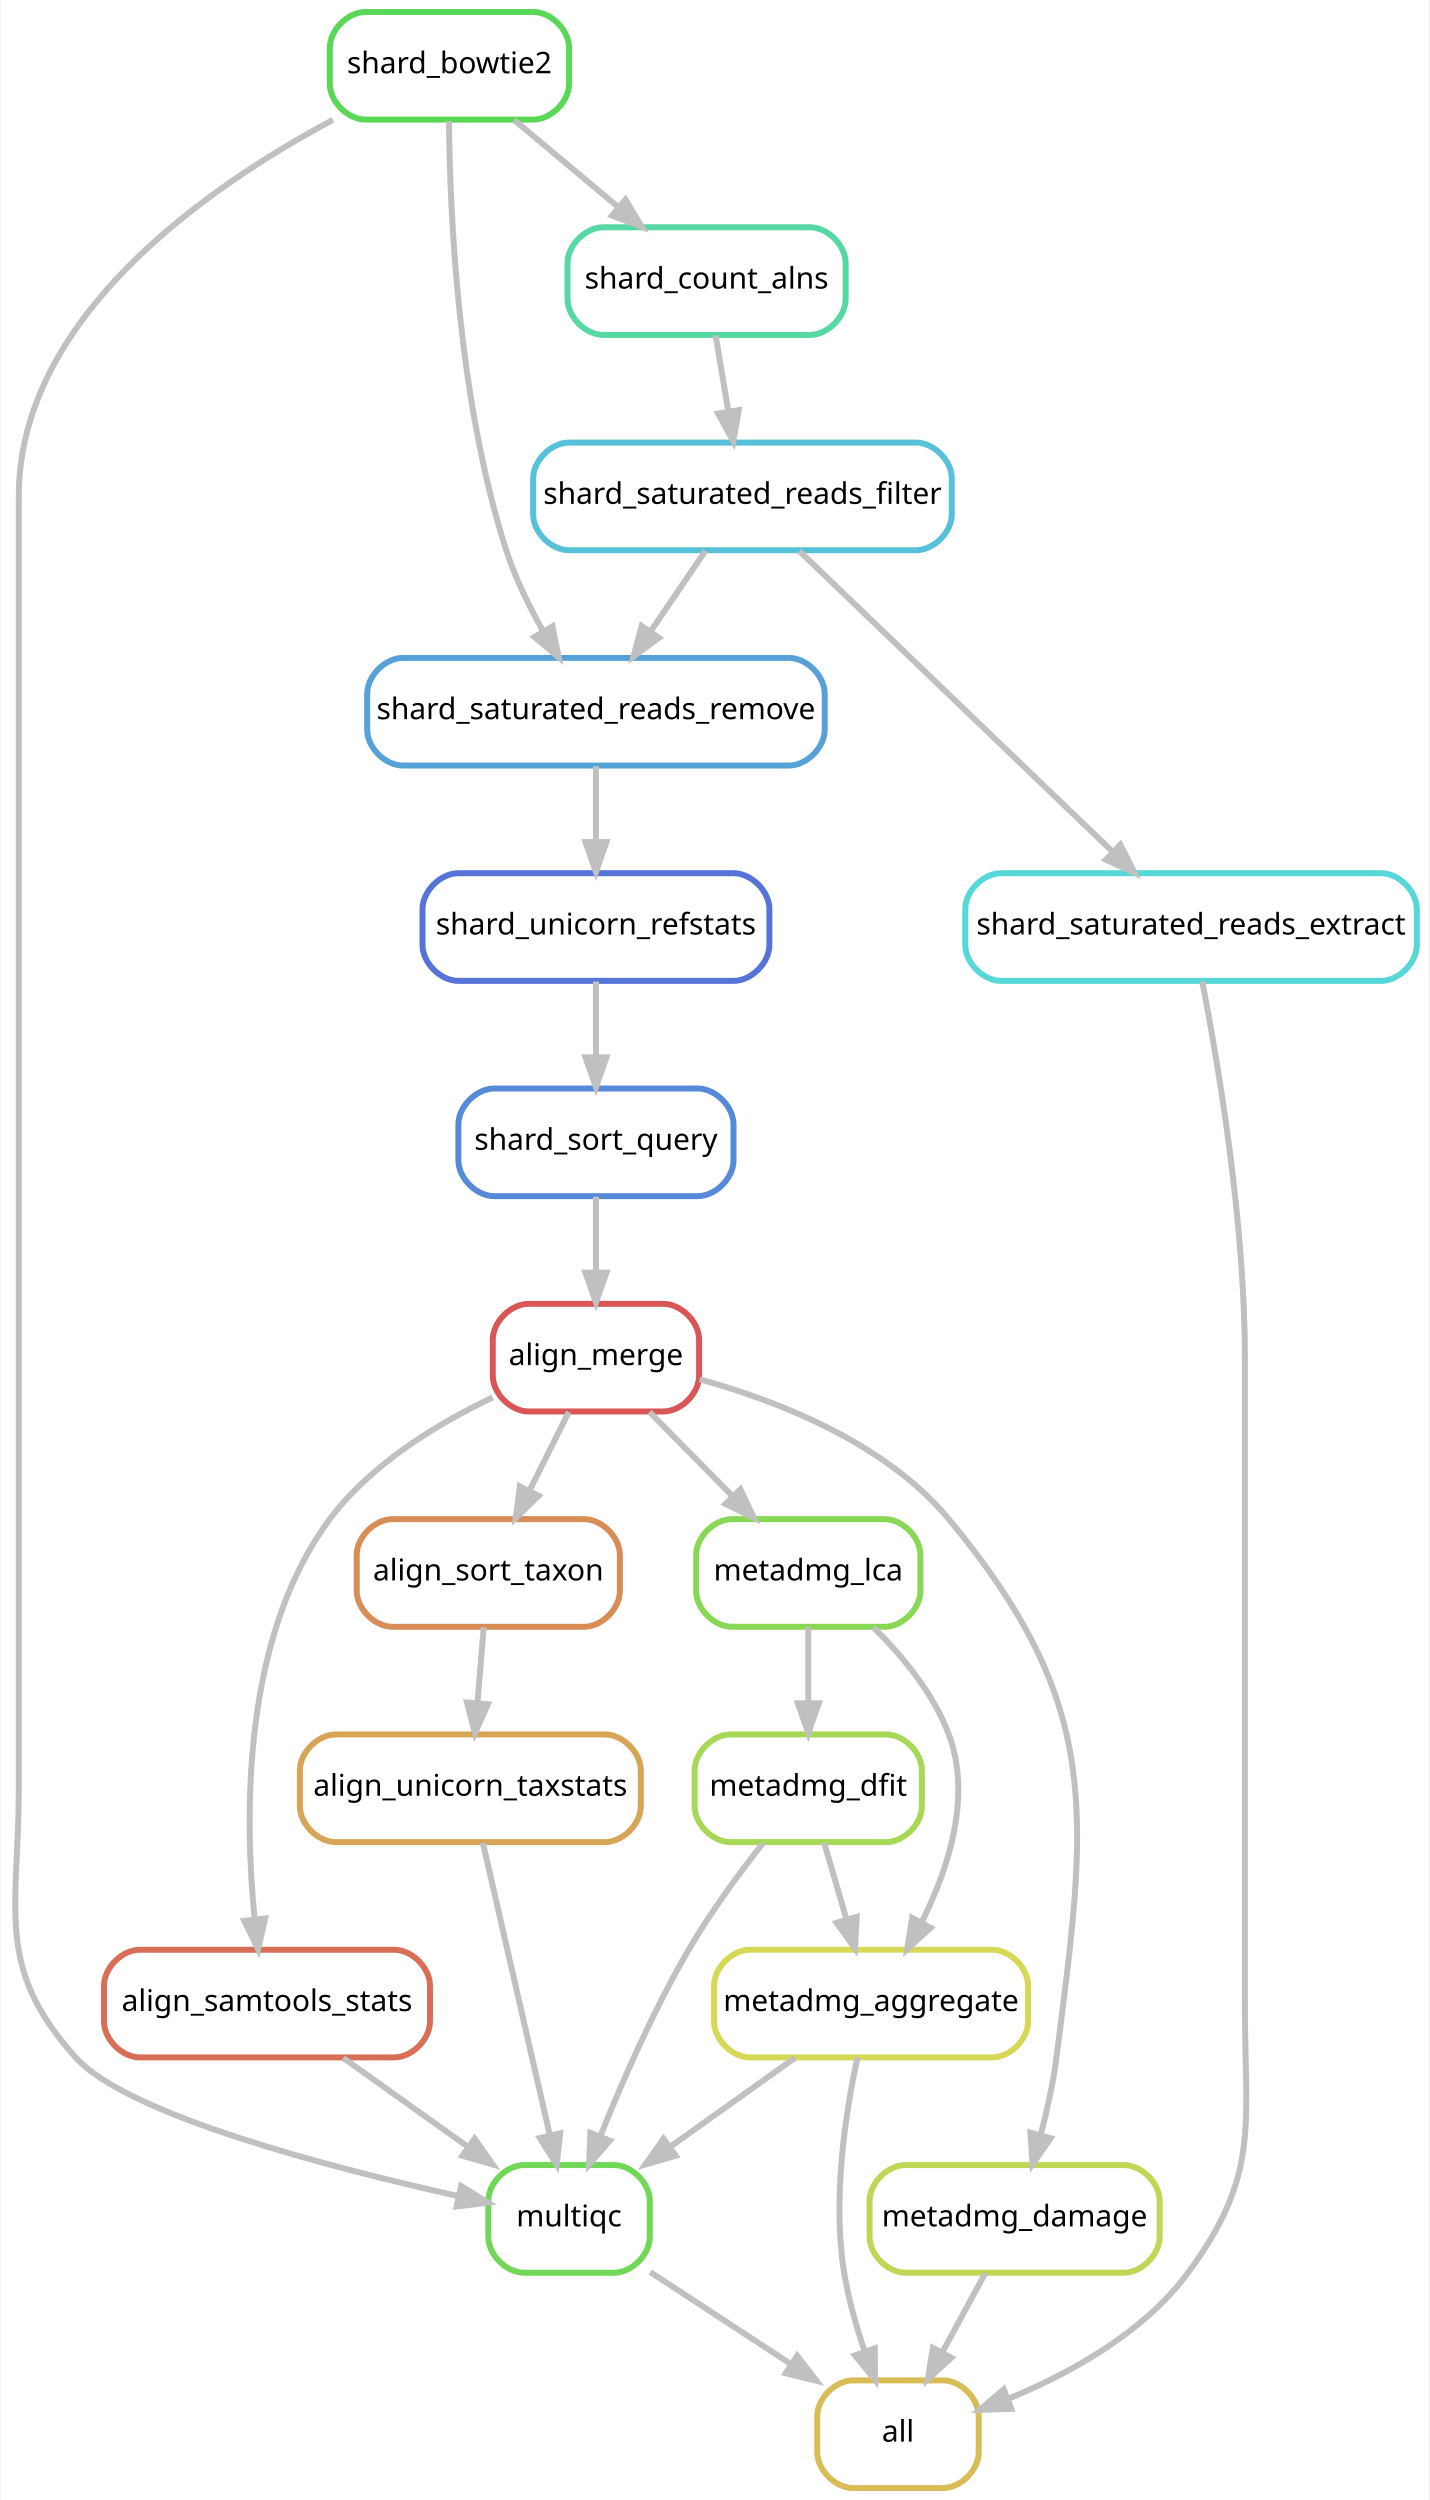
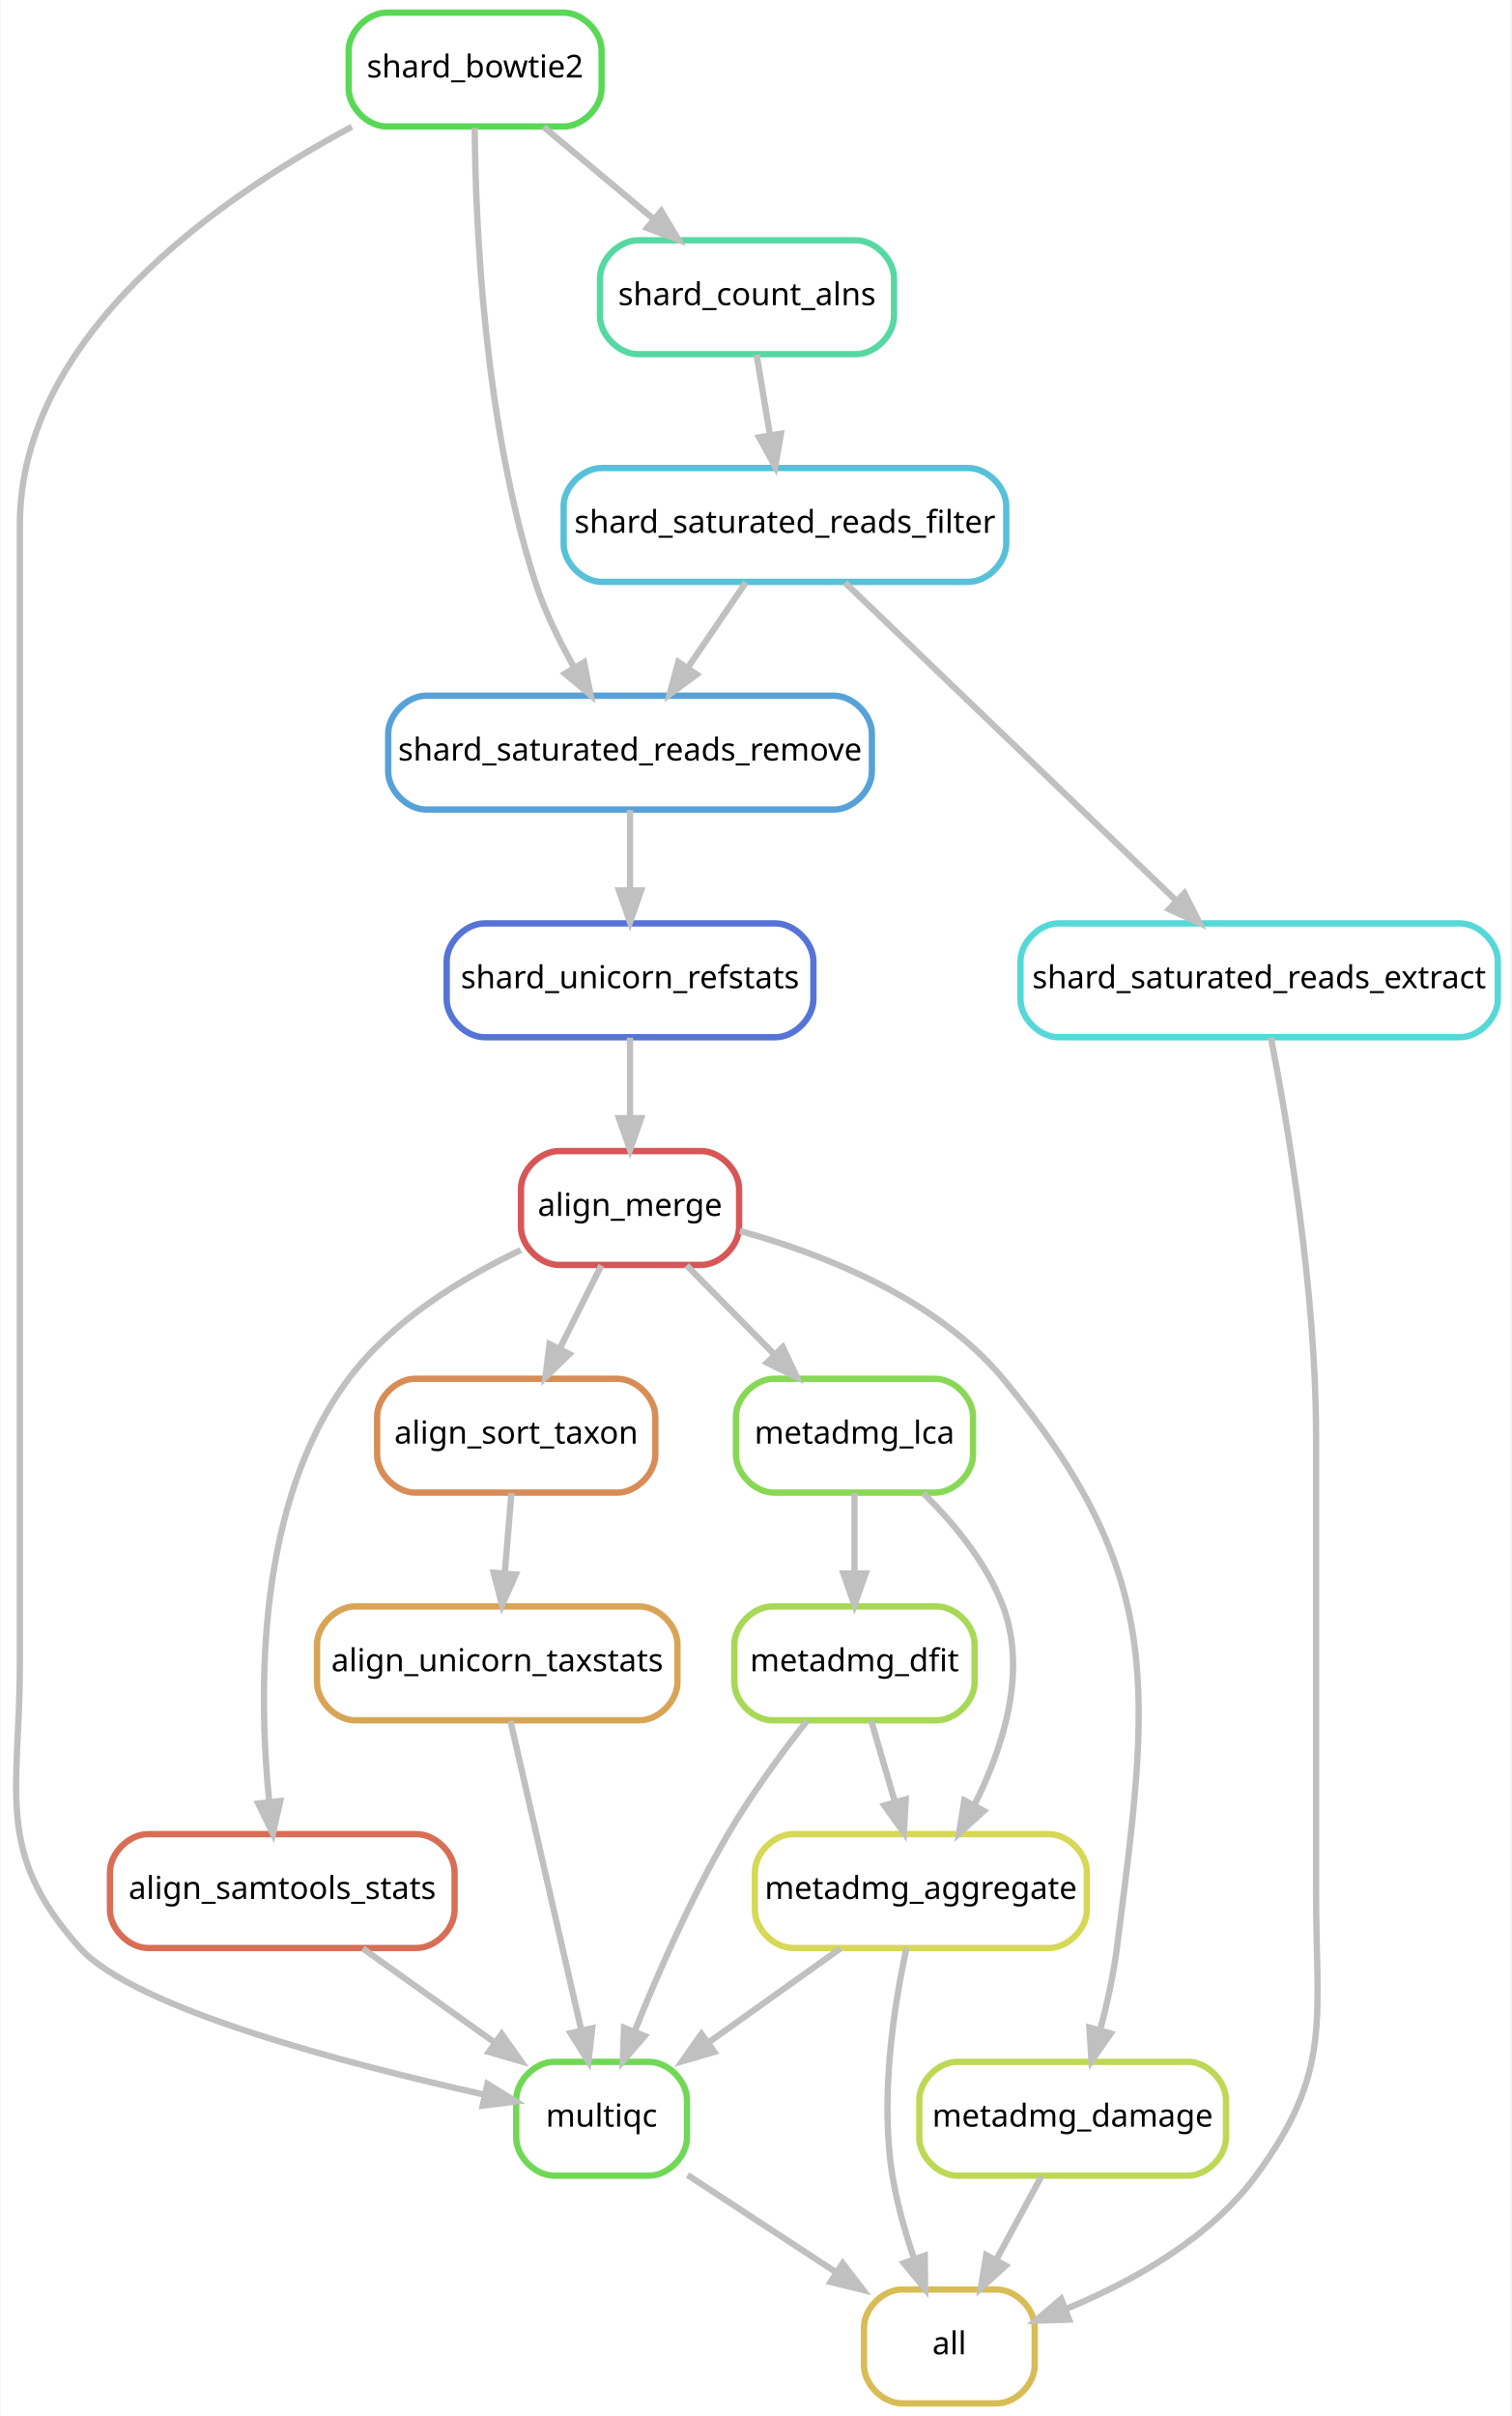
- <svg xmlns="http://www.w3.org/2000/svg" width="478pt" height="836pt" viewBox="0.00 0.00 477.58 836.00">
-   <g id="graph0" class="graph" transform="scale(1 1) rotate(0) translate(4 832)">
-     <polygon fill="#ffffff" stroke="transparent" points="-4,4 -4,-832 473.575,-832 473.575,4 -4,4" />
+ <svg xmlns="http://www.w3.org/2000/svg" width="478pt" height="764pt" viewBox="0.00 0.00 477.58 764.00">
+   <g id="graph0" class="graph" transform="scale(1 1) rotate(0) translate(4 760)">
+     <polygon fill="#ffffff" stroke="transparent" points="-4,4 -4,-760 473.575,-760 473.575,4 -4,4" />
    <g id="node1" class="node">
      <path fill="none" stroke="#d8bc56" stroke-width="2" d="M311.075,-36C311.075,-36 281.075,-36 281.075,-36 275.075,-36 269.075,-30 269.075,-24 269.075,-24 269.075,-12 269.075,-12 269.075,-6 275.075,0 281.075,0 281.075,0 311.075,0 311.075,0 317.075,0 323.075,-6 323.075,-12 323.075,-12 323.075,-24 323.075,-24 323.075,-30 317.075,-36 311.075,-36" />
      <text text-anchor="middle" x="296.075" y="-15.5" font-family="sans" font-size="10.00" fill="#000000">all</text>
    </g>
    <g id="node2" class="node">
      <path fill="none" stroke="#70d856" stroke-width="2" d="M201.075,-108C201.075,-108 171.075,-108 171.075,-108 165.075,-108 159.075,-102 159.075,-96 159.075,-96 159.075,-84 159.075,-84 159.075,-78 165.075,-72 171.075,-72 171.075,-72 201.075,-72 201.075,-72 207.075,-72 213.075,-78 213.075,-84 213.075,-84 213.075,-96 213.075,-96 213.075,-102 207.075,-108 201.075,-108" />
      <text text-anchor="middle" x="186.075" y="-87.5" font-family="sans" font-size="10.00" fill="#000000">multiqc</text>
    </g>
    <g id="edge3" class="edge">
      <path fill="none" stroke="#c0c0c0" stroke-width="2" d="M213.267,-72.202C227.413,-62.943 244.891,-51.502 260.138,-41.522" />
      <polygon fill="#c0c0c0" stroke="#c0c0c0" stroke-width="2" points="262.366,-44.248 268.816,-35.843 258.532,-38.391 262.366,-44.248" />
    </g>
    <g id="node3" class="node">
-       <path fill="none" stroke="#59d856" stroke-width="2" d="M174.075,-828C174.075,-828 118.075,-828 118.075,-828 112.075,-828 106.075,-822 106.075,-816 106.075,-816 106.075,-804 106.075,-804 106.075,-798 112.075,-792 118.075,-792 118.075,-792 174.075,-792 174.075,-792 180.075,-792 186.075,-798 186.075,-804 186.075,-804 186.075,-816 186.075,-816 186.075,-822 180.075,-828 174.075,-828" />
-       <text text-anchor="middle" x="146.075" y="-807.5" font-family="sans" font-size="10.00" fill="#000000">shard_bowtie2</text>
+       <path fill="none" stroke="#59d856" stroke-width="2" d="M174.075,-756C174.075,-756 118.075,-756 118.075,-756 112.075,-756 106.075,-750 106.075,-744 106.075,-744 106.075,-732 106.075,-732 106.075,-726 112.075,-720 118.075,-720 118.075,-720 174.075,-720 174.075,-720 180.075,-720 186.075,-726 186.075,-732 186.075,-732 186.075,-744 186.075,-744 186.075,-750 180.075,-756 174.075,-756" />
+       <text text-anchor="middle" x="146.075" y="-735.5" font-family="sans" font-size="10.00" fill="#000000">shard_bowtie2</text>
    </g>
    <g id="edge8" class="edge">
-       <path fill="none" stroke="#c0c0c0" stroke-width="2" d="M107.107,-791.911C64.461,-769.11 2.075,-725.574 2.075,-666 2.075,-666 2.075,-666 2.075,-234 2.075,-193.118 -6.226,-174.429 21.075,-144 38.266,-124.84 105.971,-107.208 149.129,-97.595" />
+       <path fill="none" stroke="#c0c0c0" stroke-width="2" d="M107.107,-719.911C64.461,-697.11 2.075,-653.574 2.075,-594 2.075,-594 2.075,-594 2.075,-234 2.075,-193.118 -6.226,-174.429 21.075,-144 38.266,-124.84 105.971,-107.208 149.129,-97.595" />
      <polygon fill="#c0c0c0" stroke="#c0c0c0" stroke-width="2" points="149.974,-100.993 158.997,-95.441 148.481,-94.154 149.974,-100.993" />
    </g>
-     <g id="node8" class="node">
-       <path fill="none" stroke="#56a2d8" stroke-width="2" d="M259.575,-612C259.575,-612 130.575,-612 130.575,-612 124.575,-612 118.575,-606 118.575,-600 118.575,-600 118.575,-588 118.575,-588 118.575,-582 124.575,-576 130.575,-576 130.575,-576 259.575,-576 259.575,-576 265.575,-576 271.575,-582 271.575,-588 271.575,-588 271.575,-600 271.575,-600 271.575,-606 265.575,-612 259.575,-612" />
-       <text text-anchor="middle" x="195.075" y="-591.5" font-family="sans" font-size="10.00" fill="#000000">shard_saturated_reads_remove</text>
+     <g id="node7" class="node">
+       <path fill="none" stroke="#56a2d8" stroke-width="2" d="M259.575,-540C259.575,-540 130.575,-540 130.575,-540 124.575,-540 118.575,-534 118.575,-528 118.575,-528 118.575,-516 118.575,-516 118.575,-510 124.575,-504 130.575,-504 130.575,-504 259.575,-504 259.575,-504 265.575,-504 271.575,-510 271.575,-516 271.575,-516 271.575,-528 271.575,-528 271.575,-534 265.575,-540 259.575,-540" />
+       <text text-anchor="middle" x="195.075" y="-519.5" font-family="sans" font-size="10.00" fill="#000000">shard_saturated_reads_remove</text>
    </g>
-     <g id="edge15" class="edge">
-       <path fill="none" stroke="#c0c0c0" stroke-width="2" d="M145.935,-791.531C146.206,-760.933 148.911,-698.129 165.075,-648 168.073,-638.705 172.733,-629.19 177.495,-620.788" />
-       <polygon fill="#c0c0c0" stroke="#c0c0c0" stroke-width="2" points="180.518,-622.553 182.628,-612.17 174.504,-618.971 180.518,-622.553" />
+     <g id="edge14" class="edge">
+       <path fill="none" stroke="#c0c0c0" stroke-width="2" d="M145.935,-719.531C146.206,-688.933 148.911,-626.129 165.075,-576 168.073,-566.705 172.733,-557.19 177.495,-548.788" />
+       <polygon fill="#c0c0c0" stroke="#c0c0c0" stroke-width="2" points="180.518,-550.553 182.628,-540.17 174.504,-546.971 180.518,-550.553" />
    </g>
-     <g id="node10" class="node">
-       <path fill="none" stroke="#56d8a2" stroke-width="2" d="M266.575,-756C266.575,-756 197.575,-756 197.575,-756 191.575,-756 185.575,-750 185.575,-744 185.575,-744 185.575,-732 185.575,-732 185.575,-726 191.575,-720 197.575,-720 197.575,-720 266.575,-720 266.575,-720 272.575,-720 278.575,-726 278.575,-732 278.575,-732 278.575,-744 278.575,-744 278.575,-750 272.575,-756 266.575,-756" />
-       <text text-anchor="middle" x="232.075" y="-735.5" font-family="sans" font-size="10.00" fill="#000000">shard_count_alns</text>
+     <g id="node9" class="node">
+       <path fill="none" stroke="#56d8a2" stroke-width="2" d="M266.575,-684C266.575,-684 197.575,-684 197.575,-684 191.575,-684 185.575,-678 185.575,-672 185.575,-672 185.575,-660 185.575,-660 185.575,-654 191.575,-648 197.575,-648 197.575,-648 266.575,-648 266.575,-648 272.575,-648 278.575,-654 278.575,-660 278.575,-660 278.575,-672 278.575,-672 278.575,-678 272.575,-684 266.575,-684" />
+       <text text-anchor="middle" x="232.075" y="-663.5" font-family="sans" font-size="10.00" fill="#000000">shard_count_alns</text>
    </g>
-     <g id="edge17" class="edge">
-       <path fill="none" stroke="#c0c0c0" stroke-width="2" d="M167.777,-791.831C178.268,-783.048 191.021,-772.371 202.395,-762.849" />
-       <polygon fill="#c0c0c0" stroke="#c0c0c0" stroke-width="2" points="204.96,-765.266 210.381,-756.163 200.467,-759.899 204.96,-765.266" />
+     <g id="edge16" class="edge">
+       <path fill="none" stroke="#c0c0c0" stroke-width="2" d="M167.777,-719.831C178.268,-711.048 191.021,-700.371 202.395,-690.849" />
+       <polygon fill="#c0c0c0" stroke="#c0c0c0" stroke-width="2" points="204.96,-693.266 210.381,-684.163 200.467,-687.899 204.96,-693.266" />
    </g>
    <g id="node4" class="node">
      <path fill="none" stroke="#d86e56" stroke-width="2" d="M127.575,-180C127.575,-180 42.575,-180 42.575,-180 36.575,-180 30.575,-174 30.575,-168 30.575,-168 30.575,-156 30.575,-156 30.575,-150 36.575,-144 42.575,-144 42.575,-144 127.575,-144 127.575,-144 133.575,-144 139.575,-150 139.575,-156 139.575,-156 139.575,-168 139.575,-168 139.575,-174 133.575,-180 127.575,-180" />
      <text text-anchor="middle" x="85.075" y="-159.5" font-family="sans" font-size="10.00" fill="#000000">align_samtools_stats</text>
    </g>
    <g id="edge6" class="edge">
      <path fill="none" stroke="#c0c0c0" stroke-width="2" d="M110.562,-143.831C123.241,-134.793 138.735,-123.748 152.381,-114.02" />
      <polygon fill="#c0c0c0" stroke="#c0c0c0" stroke-width="2" points="154.486,-116.818 160.597,-108.163 150.423,-111.118 154.486,-116.818" />
    </g>
    <g id="node5" class="node">
      <path fill="none" stroke="#d85656" stroke-width="2" d="M217.575,-396C217.575,-396 172.575,-396 172.575,-396 166.575,-396 160.575,-390 160.575,-384 160.575,-384 160.575,-372 160.575,-372 160.575,-366 166.575,-360 172.575,-360 172.575,-360 217.575,-360 217.575,-360 223.575,-360 229.575,-366 229.575,-372 229.575,-372 229.575,-384 229.575,-384 229.575,-390 223.575,-396 217.575,-396" />
      <text text-anchor="middle" x="195.075" y="-375.5" font-family="sans" font-size="10.00" fill="#000000">align_merge</text>
    </g>
    <g id="edge10" class="edge">
      <path fill="none" stroke="#c0c0c0" stroke-width="2" d="M160.52,-364.69C141.826,-355.82 119.814,-342.387 106.075,-324 76.845,-284.882 77.436,-225.097 80.955,-190.144" />
      <polygon fill="#c0c0c0" stroke="#c0c0c0" stroke-width="2" points="84.439,-190.48 82.112,-180.144 77.486,-189.675 84.439,-190.48" />
    </g>
-     <g id="node12" class="node">
+     <g id="node11" class="node">
      <path fill="none" stroke="#d88d56" stroke-width="2" d="M191.075,-324C191.075,-324 127.075,-324 127.075,-324 121.075,-324 115.075,-318 115.075,-312 115.075,-312 115.075,-300 115.075,-300 115.075,-294 121.075,-288 127.075,-288 127.075,-288 191.075,-288 191.075,-288 197.075,-288 203.075,-294 203.075,-300 203.075,-300 203.075,-312 203.075,-312 203.075,-318 197.075,-324 191.075,-324" />
      <text text-anchor="middle" x="159.075" y="-303.5" font-family="sans" font-size="10.00" fill="#000000">align_sort_taxon</text>
    </g>
-     <g id="edge19" class="edge">
+     <g id="edge18" class="edge">
      <path fill="none" stroke="#c0c0c0" stroke-width="2" d="M185.991,-359.831C182.014,-351.877 177.26,-342.369 172.862,-333.572" />
      <polygon fill="#c0c0c0" stroke="#c0c0c0" stroke-width="2" points="175.885,-331.792 168.282,-324.413 169.624,-334.923 175.885,-331.792" />
    </g>
-     <g id="node14" class="node">
+     <g id="node13" class="node">
      <path fill="none" stroke="#88d856" stroke-width="2" d="M291.575,-324C291.575,-324 240.575,-324 240.575,-324 234.575,-324 228.575,-318 228.575,-312 228.575,-312 228.575,-300 228.575,-300 228.575,-294 234.575,-288 240.575,-288 240.575,-288 291.575,-288 291.575,-288 297.575,-288 303.575,-294 303.575,-300 303.575,-300 303.575,-312 303.575,-312 303.575,-318 297.575,-324 291.575,-324" />
      <text text-anchor="middle" x="266.075" y="-303.5" font-family="sans" font-size="10.00" fill="#000000">metadmg_lca</text>
    </g>
-     <g id="edge21" class="edge">
+     <g id="edge20" class="edge">
      <path fill="none" stroke="#c0c0c0" stroke-width="2" d="M212.992,-359.831C221.42,-351.285 231.617,-340.944 240.811,-331.62" />
      <polygon fill="#c0c0c0" stroke="#c0c0c0" stroke-width="2" points="243.389,-333.991 247.918,-324.413 238.404,-329.076 243.389,-333.991" />
    </g>
-     <g id="node17" class="node">
+     <g id="node16" class="node">
      <path fill="none" stroke="#bed856" stroke-width="2" d="M371.575,-108C371.575,-108 298.575,-108 298.575,-108 292.575,-108 286.575,-102 286.575,-96 286.575,-96 286.575,-84 286.575,-84 286.575,-78 292.575,-72 298.575,-72 298.575,-72 371.575,-72 371.575,-72 377.575,-72 383.575,-78 383.575,-84 383.575,-84 383.575,-96 383.575,-96 383.575,-102 377.575,-108 371.575,-108" />
      <text text-anchor="middle" x="335.075" y="-87.5" font-family="sans" font-size="10.00" fill="#000000">metadmg_damage</text>
    </g>
-     <g id="edge25" class="edge">
+     <g id="edge24" class="edge">
      <path fill="none" stroke="#c0c0c0" stroke-width="2" d="M229.796,-370.746C256.387,-363.401 291.982,-349.386 313.075,-324 365.214,-261.25 359.396,-224.929 349.075,-144 347.99,-135.489 345.979,-126.401 343.813,-118.156" />
      <polygon fill="#c0c0c0" stroke="#c0c0c0" stroke-width="2" points="347.112,-116.954 341.045,-108.268 340.371,-118.841 347.112,-116.954" />
    </g>
    <g id="node6" class="node">
-       <path fill="none" stroke="#568ad8" stroke-width="2" d="M229.075,-468C229.075,-468 161.075,-468 161.075,-468 155.075,-468 149.075,-462 149.075,-456 149.075,-456 149.075,-444 149.075,-444 149.075,-438 155.075,-432 161.075,-432 161.075,-432 229.075,-432 229.075,-432 235.075,-432 241.075,-438 241.075,-444 241.075,-444 241.075,-456 241.075,-456 241.075,-462 235.075,-468 229.075,-468" />
-       <text text-anchor="middle" x="195.075" y="-447.5" font-family="sans" font-size="10.00" fill="#000000">shard_sort_query</text>
+       <path fill="none" stroke="#5673d8" stroke-width="2" d="M241.075,-468C241.075,-468 149.075,-468 149.075,-468 143.075,-468 137.075,-462 137.075,-456 137.075,-456 137.075,-444 137.075,-444 137.075,-438 143.075,-432 149.075,-432 149.075,-432 241.075,-432 241.075,-432 247.075,-432 253.075,-438 253.075,-444 253.075,-444 253.075,-456 253.075,-456 253.075,-462 247.075,-468 241.075,-468" />
+       <text text-anchor="middle" x="195.075" y="-447.5" font-family="sans" font-size="10.00" fill="#000000">shard_unicorn_refstats</text>
    </g>
    <g id="edge11" class="edge">
      <path fill="none" stroke="#c0c0c0" stroke-width="2" d="M195.075,-431.831C195.075,-424.131 195.075,-414.974 195.075,-406.417" />
      <polygon fill="#c0c0c0" stroke="#c0c0c0" stroke-width="2" points="198.576,-406.413 195.075,-396.413 191.576,-406.413 198.576,-406.413" />
    </g>
-     <g id="node7" class="node">
-       <path fill="none" stroke="#5673d8" stroke-width="2" d="M241.075,-540C241.075,-540 149.075,-540 149.075,-540 143.075,-540 137.075,-534 137.075,-528 137.075,-528 137.075,-516 137.075,-516 137.075,-510 143.075,-504 149.075,-504 149.075,-504 241.075,-504 241.075,-504 247.075,-504 253.075,-510 253.075,-516 253.075,-516 253.075,-528 253.075,-528 253.075,-534 247.075,-540 241.075,-540" />
-       <text text-anchor="middle" x="195.075" y="-519.5" font-family="sans" font-size="10.00" fill="#000000">shard_unicorn_refstats</text>
-     </g>
    <g id="edge12" class="edge">
      <path fill="none" stroke="#c0c0c0" stroke-width="2" d="M195.075,-503.831C195.075,-496.131 195.075,-486.974 195.075,-478.417" />
      <polygon fill="#c0c0c0" stroke="#c0c0c0" stroke-width="2" points="198.576,-478.413 195.075,-468.413 191.576,-478.413 198.576,-478.413" />
    </g>
+     <g id="node8" class="node">
+       <path fill="none" stroke="#56c1d8" stroke-width="2" d="M302.075,-612C302.075,-612 186.075,-612 186.075,-612 180.075,-612 174.075,-606 174.075,-600 174.075,-600 174.075,-588 174.075,-588 174.075,-582 180.075,-576 186.075,-576 186.075,-576 302.075,-576 302.075,-576 308.075,-576 314.075,-582 314.075,-588 314.075,-588 314.075,-600 314.075,-600 314.075,-606 308.075,-612 302.075,-612" />
+       <text text-anchor="middle" x="244.075" y="-591.5" font-family="sans" font-size="10.00" fill="#000000">shard_saturated_reads_filter</text>
+     </g>
    <g id="edge13" class="edge">
-       <path fill="none" stroke="#c0c0c0" stroke-width="2" d="M195.075,-575.831C195.075,-568.131 195.075,-558.974 195.075,-550.417" />
-       <polygon fill="#c0c0c0" stroke="#c0c0c0" stroke-width="2" points="198.576,-550.413 195.075,-540.413 191.576,-550.413 198.576,-550.413" />
+       <path fill="none" stroke="#c0c0c0" stroke-width="2" d="M231.711,-575.831C226.125,-567.623 219.412,-557.761 213.268,-548.732" />
+       <polygon fill="#c0c0c0" stroke="#c0c0c0" stroke-width="2" points="216.126,-546.711 207.607,-540.413 210.339,-550.65 216.126,-546.711" />
    </g>
-     <g id="node9" class="node">
-       <path fill="none" stroke="#56c1d8" stroke-width="2" d="M302.075,-684C302.075,-684 186.075,-684 186.075,-684 180.075,-684 174.075,-678 174.075,-672 174.075,-672 174.075,-660 174.075,-660 174.075,-654 180.075,-648 186.075,-648 186.075,-648 302.075,-648 302.075,-648 308.075,-648 314.075,-654 314.075,-660 314.075,-660 314.075,-672 314.075,-672 314.075,-678 308.075,-684 302.075,-684" />
-       <text text-anchor="middle" x="244.075" y="-663.5" font-family="sans" font-size="10.00" fill="#000000">shard_saturated_reads_filter</text>
+     <g id="node15" class="node">
+       <path fill="none" stroke="#56d8d8" stroke-width="2" d="M457.575,-468C457.575,-468 330.575,-468 330.575,-468 324.575,-468 318.575,-462 318.575,-456 318.575,-456 318.575,-444 318.575,-444 318.575,-438 324.575,-432 330.575,-432 330.575,-432 457.575,-432 457.575,-432 463.575,-432 469.575,-438 469.575,-444 469.575,-444 469.575,-456 469.575,-456 469.575,-462 463.575,-468 457.575,-468" />
+       <text text-anchor="middle" x="394.075" y="-447.5" font-family="sans" font-size="10.00" fill="#000000">shard_saturated_reads_extract</text>
    </g>
-     <g id="edge14" class="edge">
-       <path fill="none" stroke="#c0c0c0" stroke-width="2" d="M231.711,-647.831C226.125,-639.623 219.412,-629.761 213.268,-620.732" />
-       <polygon fill="#c0c0c0" stroke="#c0c0c0" stroke-width="2" points="216.126,-618.711 207.607,-612.413 210.339,-622.65 216.126,-618.711" />
+     <g id="edge23" class="edge">
+       <path fill="none" stroke="#c0c0c0" stroke-width="2" d="M263.073,-575.762C289.559,-550.335 337.695,-504.125 367.662,-475.357" />
+       <polygon fill="#c0c0c0" stroke="#c0c0c0" stroke-width="2" points="370.442,-477.54 375.232,-468.09 365.594,-472.49 370.442,-477.54" />
    </g>
-     <g id="node16" class="node">
-       <path fill="none" stroke="#56d8d8" stroke-width="2" d="M457.575,-540C457.575,-540 330.575,-540 330.575,-540 324.575,-540 318.575,-534 318.575,-528 318.575,-528 318.575,-516 318.575,-516 318.575,-510 324.575,-504 330.575,-504 330.575,-504 457.575,-504 457.575,-504 463.575,-504 469.575,-510 469.575,-516 469.575,-516 469.575,-528 469.575,-528 469.575,-534 463.575,-540 457.575,-540" />
-       <text text-anchor="middle" x="394.075" y="-519.5" font-family="sans" font-size="10.00" fill="#000000">shard_saturated_reads_extract</text>
+     <g id="edge15" class="edge">
+       <path fill="none" stroke="#c0c0c0" stroke-width="2" d="M235.104,-647.831C236.387,-640.131 237.913,-630.974 239.339,-622.417" />
+       <polygon fill="#c0c0c0" stroke="#c0c0c0" stroke-width="2" points="242.815,-622.853 241.007,-612.413 235.91,-621.702 242.815,-622.853" />
    </g>
-     <g id="edge24" class="edge">
-       <path fill="none" stroke="#c0c0c0" stroke-width="2" d="M263.073,-647.762C289.559,-622.335 337.695,-576.125 367.662,-547.357" />
-       <polygon fill="#c0c0c0" stroke="#c0c0c0" stroke-width="2" points="370.442,-549.54 375.232,-540.09 365.594,-544.49 370.442,-549.54" />
-     </g>
-     <g id="edge16" class="edge">
-       <path fill="none" stroke="#c0c0c0" stroke-width="2" d="M235.104,-719.831C236.387,-712.131 237.913,-702.974 239.339,-694.417" />
-       <polygon fill="#c0c0c0" stroke="#c0c0c0" stroke-width="2" points="242.815,-694.853 241.007,-684.413 235.91,-693.702 242.815,-694.853" />
-     </g>
-     <g id="node11" class="node">
+     <g id="node10" class="node">
      <path fill="none" stroke="#d8a456" stroke-width="2" d="M198.075,-252C198.075,-252 108.075,-252 108.075,-252 102.075,-252 96.075,-246 96.075,-240 96.075,-240 96.075,-228 96.075,-228 96.075,-222 102.075,-216 108.075,-216 108.075,-216 198.075,-216 198.075,-216 204.075,-216 210.075,-222 210.075,-228 210.075,-228 210.075,-240 210.075,-240 210.075,-246 204.075,-252 198.075,-252" />
      <text text-anchor="middle" x="153.075" y="-231.5" font-family="sans" font-size="10.00" fill="#000000">align_unicorn_taxstats</text>
    </g>
    <g id="edge5" class="edge">
      <path fill="none" stroke="#c0c0c0" stroke-width="2" d="M157.255,-215.762C162.908,-191.093 173.045,-146.86 179.665,-117.973" />
      <polygon fill="#c0c0c0" stroke="#c0c0c0" stroke-width="2" points="183.108,-118.619 181.93,-108.09 176.285,-117.055 183.108,-118.619" />
    </g>
-     <g id="edge18" class="edge">
+     <g id="edge17" class="edge">
      <path fill="none" stroke="#c0c0c0" stroke-width="2" d="M157.561,-287.831C156.92,-280.131 156.157,-270.974 155.444,-262.417" />
      <polygon fill="#c0c0c0" stroke="#c0c0c0" stroke-width="2" points="158.928,-262.088 154.61,-252.413 151.952,-262.669 158.928,-262.088" />
    </g>
-     <g id="node13" class="node">
+     <g id="node12" class="node">
      <path fill="none" stroke="#a7d856" stroke-width="2" d="M292.075,-252C292.075,-252 240.075,-252 240.075,-252 234.075,-252 228.075,-246 228.075,-240 228.075,-240 228.075,-228 228.075,-228 228.075,-222 234.075,-216 240.075,-216 240.075,-216 292.075,-216 292.075,-216 298.075,-216 304.075,-222 304.075,-228 304.075,-228 304.075,-240 304.075,-240 304.075,-246 298.075,-252 292.075,-252" />
      <text text-anchor="middle" x="266.075" y="-231.5" font-family="sans" font-size="10.00" fill="#000000">metadmg_dfit</text>
    </g>
-     <g id="edge7" class="edge">
+     <g id="edge9" class="edge">
      <path fill="none" stroke="#c0c0c0" stroke-width="2" d="M250.951,-215.703C242.975,-205.558 233.363,-192.498 226.075,-180 214.375,-159.934 203.829,-135.822 196.507,-117.608" />
      <polygon fill="#c0c0c0" stroke="#c0c0c0" stroke-width="2" points="199.706,-116.179 192.784,-108.158 193.193,-118.745 199.706,-116.179" />
    </g>
-     <g id="node15" class="node">
+     <g id="node14" class="node">
      <path fill="none" stroke="#d6d856" stroke-width="2" d="M327.575,-180C327.575,-180 246.575,-180 246.575,-180 240.575,-180 234.575,-174 234.575,-168 234.575,-168 234.575,-156 234.575,-156 234.575,-150 240.575,-144 246.575,-144 246.575,-144 327.575,-144 327.575,-144 333.575,-144 339.575,-150 339.575,-156 339.575,-156 339.575,-168 339.575,-168 339.575,-174 333.575,-180 327.575,-180" />
      <text text-anchor="middle" x="287.075" y="-159.5" font-family="sans" font-size="10.00" fill="#000000">metadmg_aggregate</text>
    </g>
-     <g id="edge23" class="edge">
+     <g id="edge22" class="edge">
      <path fill="none" stroke="#c0c0c0" stroke-width="2" d="M271.375,-215.831C273.645,-208.046 276.35,-198.773 278.87,-190.135" />
      <polygon fill="#c0c0c0" stroke="#c0c0c0" stroke-width="2" points="282.265,-190.993 281.705,-180.413 275.545,-189.033 282.265,-190.993" />
    </g>
-     <g id="edge20" class="edge">
+     <g id="edge19" class="edge">
      <path fill="none" stroke="#c0c0c0" stroke-width="2" d="M266.075,-287.831C266.075,-280.131 266.075,-270.974 266.075,-262.417" />
      <polygon fill="#c0c0c0" stroke="#c0c0c0" stroke-width="2" points="269.575,-262.413 266.075,-252.413 262.575,-262.413 269.575,-262.413" />
    </g>
-     <g id="edge22" class="edge">
+     <g id="edge21" class="edge">
      <path fill="none" stroke="#c0c0c0" stroke-width="2" d="M287.843,-287.817C297.548,-278.282 307.935,-265.736 313.075,-252 320.842,-231.246 312.977,-207.09 303.919,-189.032" />
      <polygon fill="#c0c0c0" stroke="#c0c0c0" stroke-width="2" points="306.979,-187.333 299.15,-180.195 300.819,-190.657 306.979,-187.333" />
    </g>
-     <g id="edge4" class="edge">
+     <g id="edge2" class="edge">
      <path fill="none" stroke="#c0c0c0" stroke-width="2" d="M282.53,-143.986C278.573,-125.756 274.051,-96.8 278.075,-72 279.493,-63.262 282.123,-54.028 284.943,-45.714" />
      <polygon fill="#c0c0c0" stroke="#c0c0c0" stroke-width="2" points="288.301,-46.719 288.408,-36.124 281.717,-44.34 288.301,-46.719" />
    </g>
-     <g id="edge9" class="edge">
+     <g id="edge7" class="edge">
      <path fill="none" stroke="#c0c0c0" stroke-width="2" d="M261.589,-143.831C248.91,-134.793 233.416,-123.748 219.77,-114.02" />
      <polygon fill="#c0c0c0" stroke="#c0c0c0" stroke-width="2" points="221.728,-111.118 211.554,-108.163 217.665,-116.818 221.728,-111.118" />
    </g>
-     <g id="edge2" class="edge">
-       <path fill="none" stroke="#c0c0c0" stroke-width="2" d="M397.805,-503.905C403.077,-476.705 412.075,-423.602 412.075,-378 412.075,-378 412.075,-378 412.075,-162 412.075,-121.118 417.34,-104.902 393.075,-72 378.262,-51.913 353.616,-38.331 332.875,-29.812" />
+     <g id="edge1" class="edge">
+       <path fill="none" stroke="#c0c0c0" stroke-width="2" d="M397.805,-431.905C403.077,-404.705 412.075,-351.602 412.075,-306 412.075,-306 412.075,-306 412.075,-162 412.075,-121.118 417.34,-104.902 393.075,-72 378.262,-51.913 353.616,-38.331 332.875,-29.812" />
      <polygon fill="#c0c0c0" stroke="#c0c0c0" stroke-width="2" points="333.958,-26.479 323.369,-26.14 331.436,-33.008 333.958,-26.479" />
    </g>
-     <g id="edge1" class="edge">
+     <g id="edge4" class="edge">
      <path fill="none" stroke="#c0c0c0" stroke-width="2" d="M325.234,-71.831C320.88,-63.792 315.666,-54.167 310.858,-45.292" />
      <polygon fill="#c0c0c0" stroke="#c0c0c0" stroke-width="2" points="313.89,-43.539 306.049,-36.413 307.735,-46.873 313.89,-43.539" />
    </g>
  </g>
</svg>
